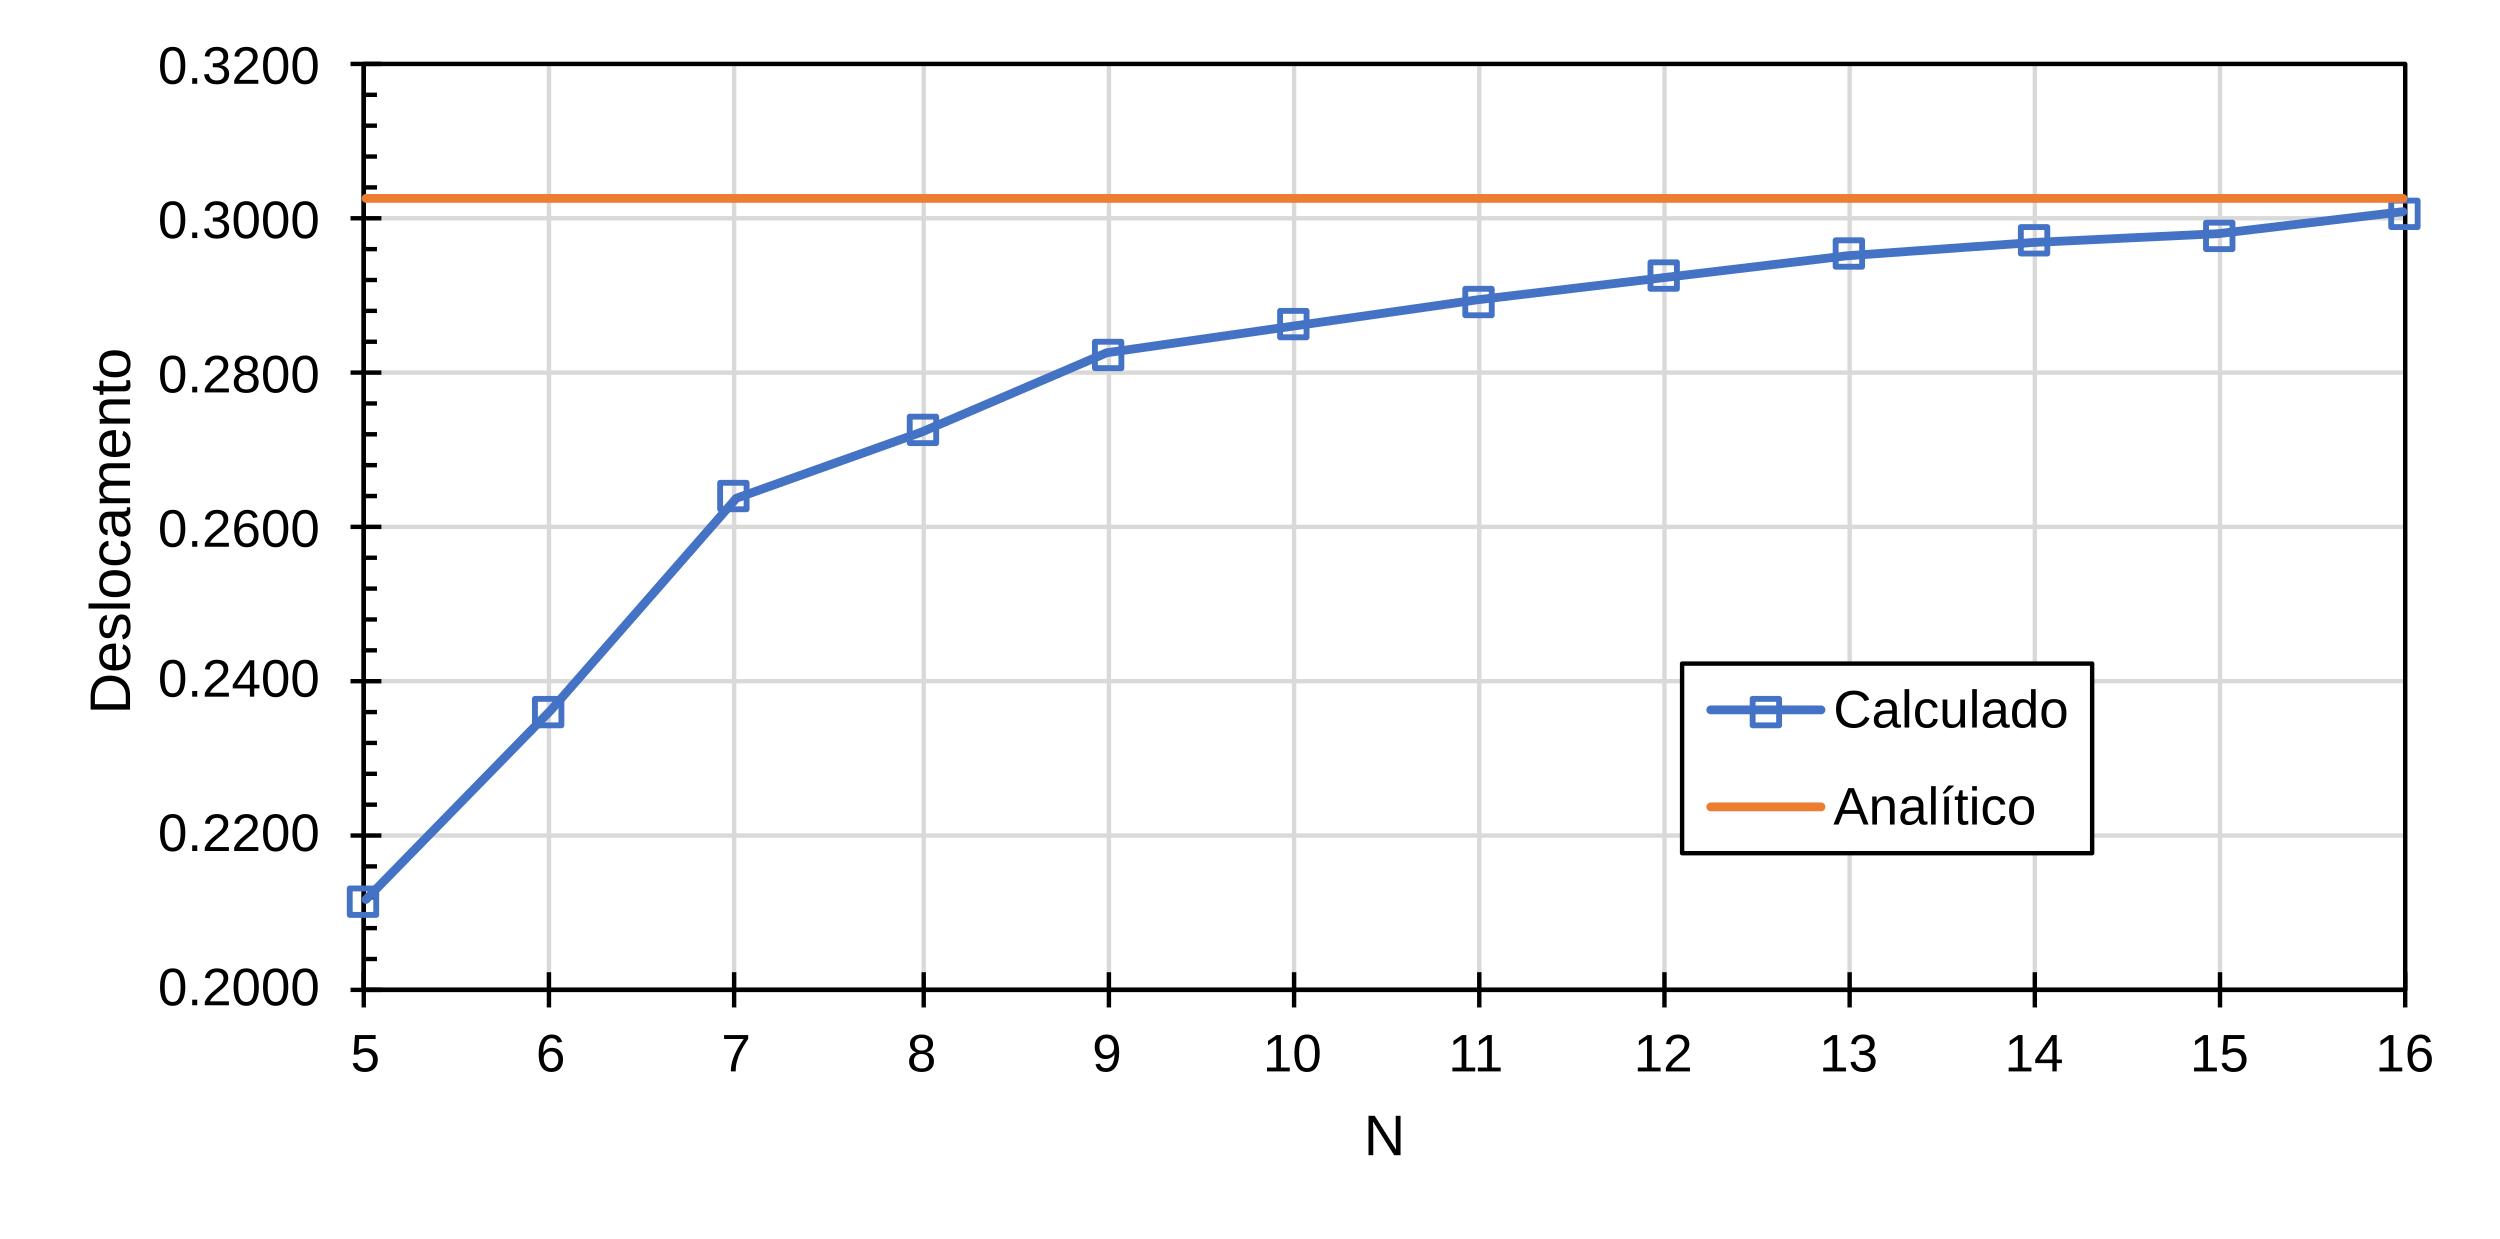
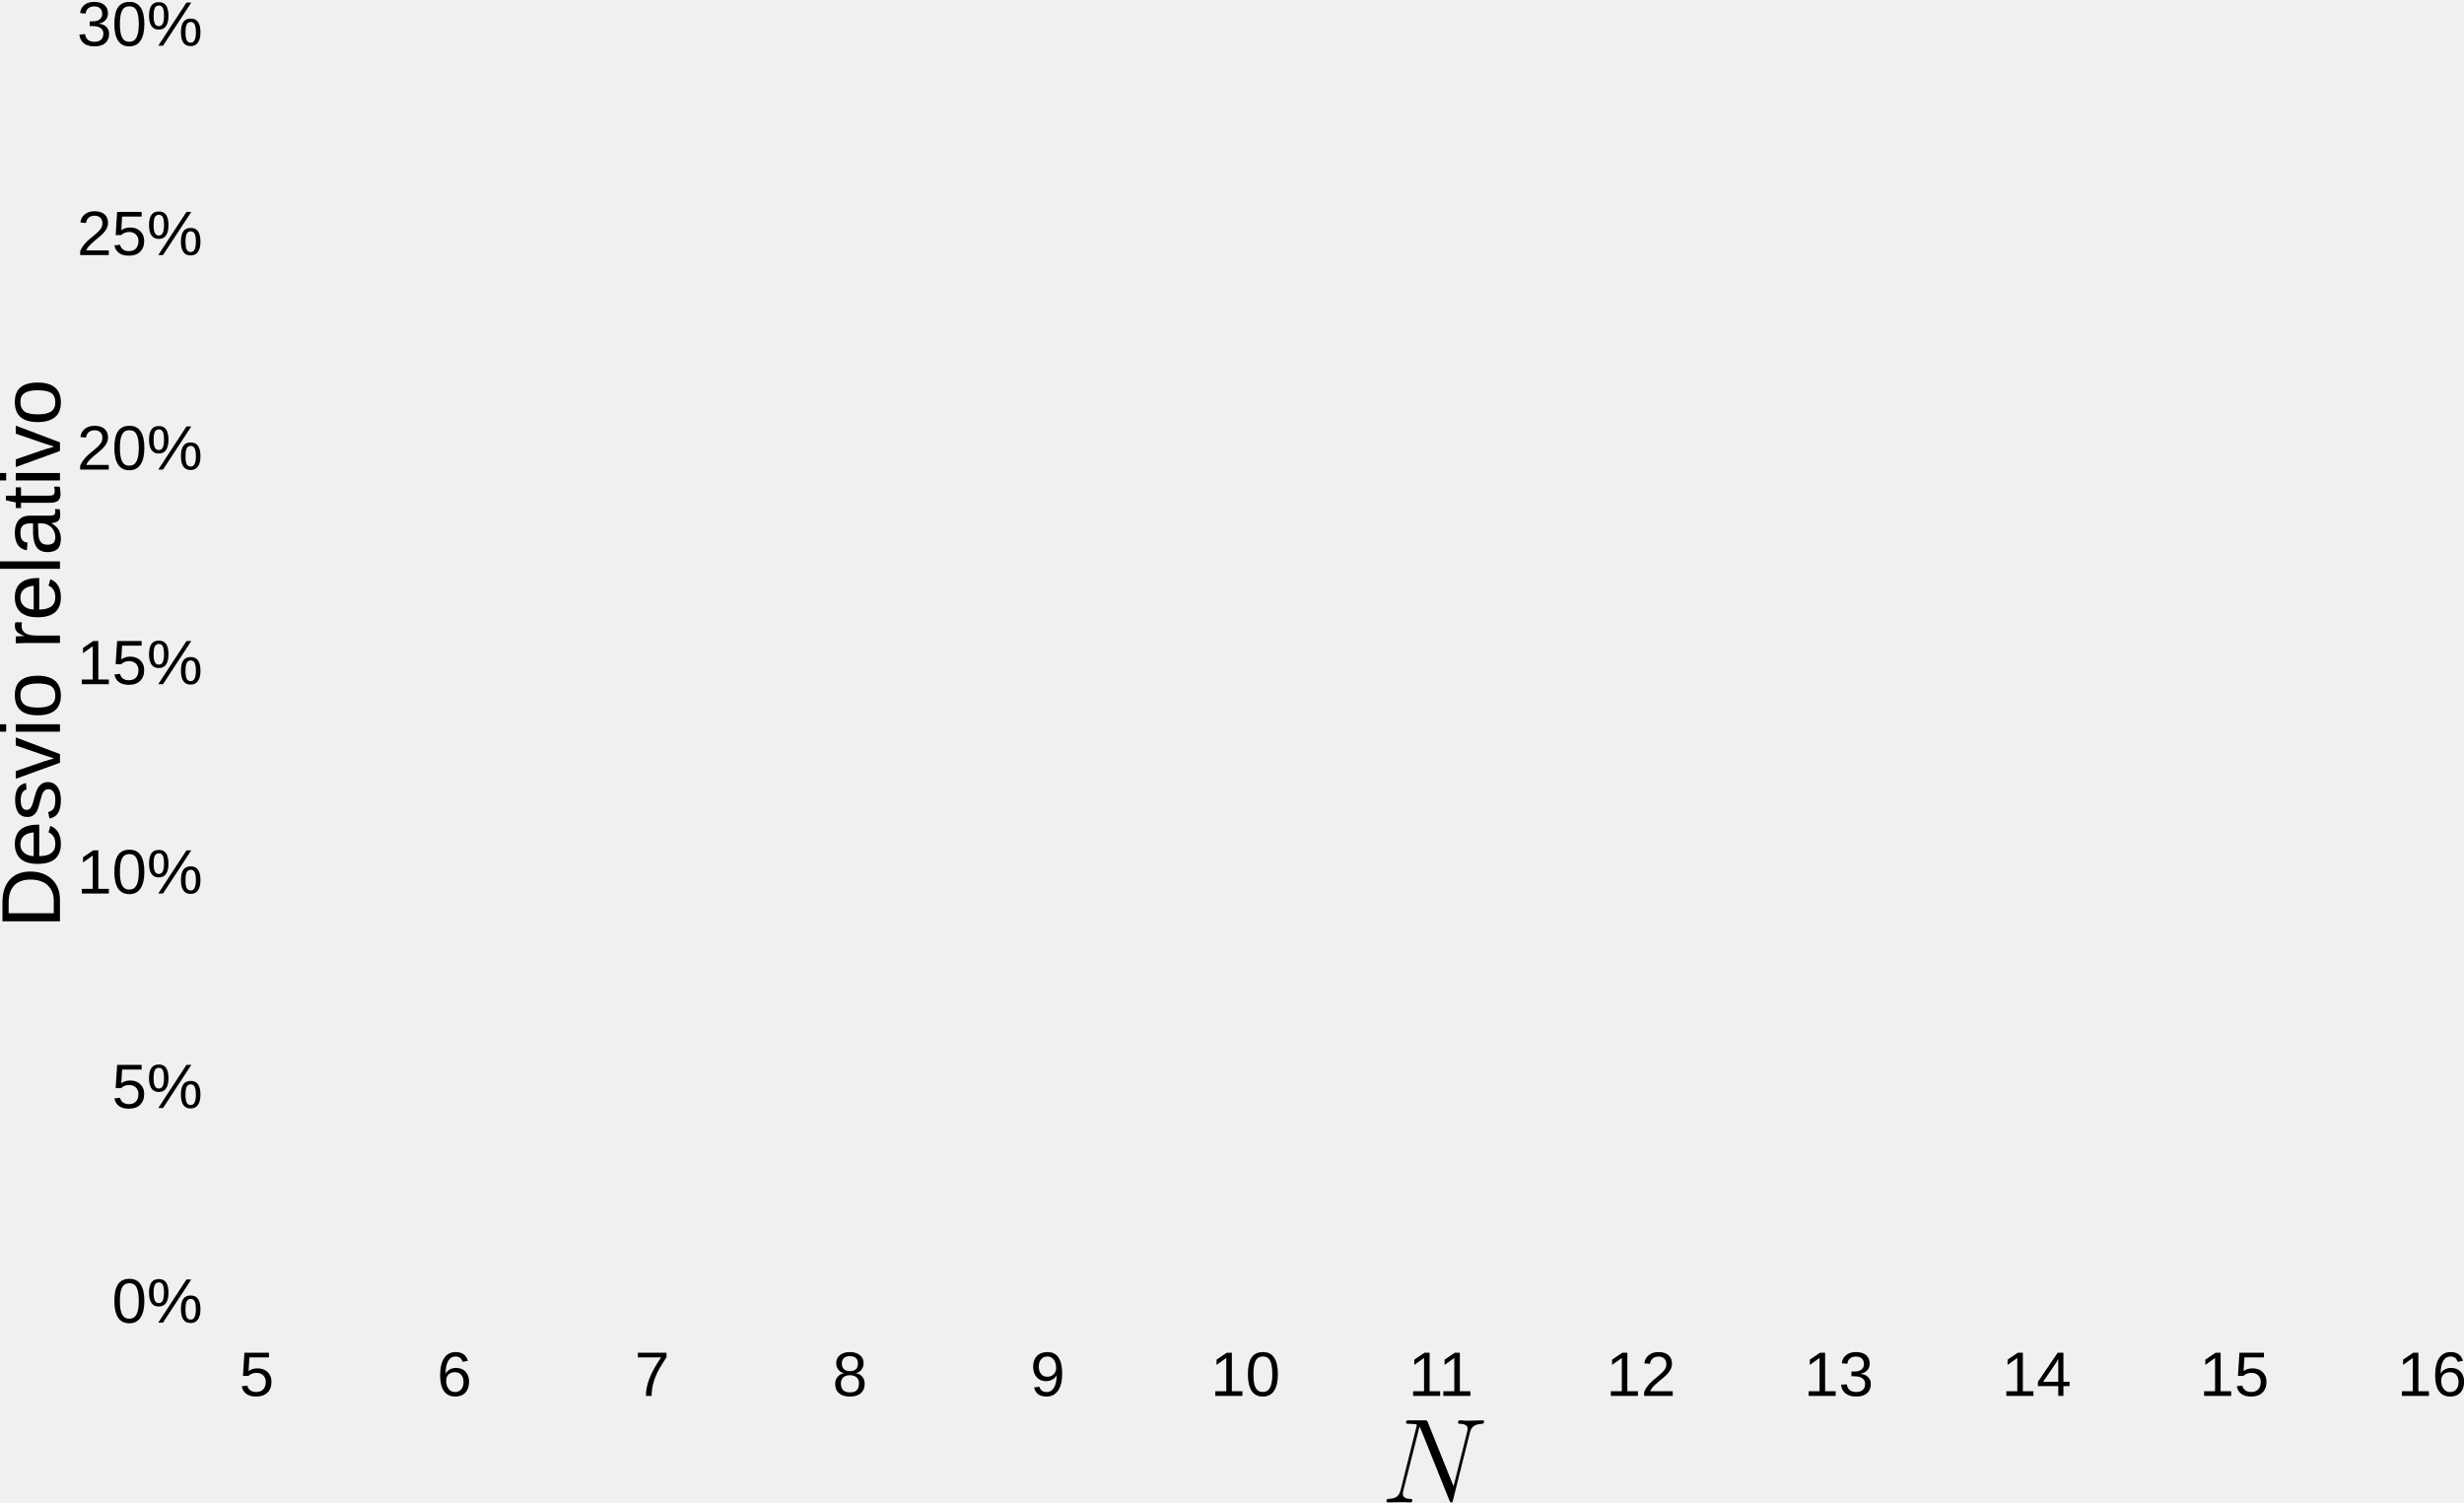
- <svg xmlns="http://www.w3.org/2000/svg" width="150.019mm" height="74.348mm" viewBox="0 0 150.019 74.348" version="1.1" id="svg5">
+ <svg xmlns="http://www.w3.org/2000/svg" width="124.572mm" height="75.959mm" viewBox="0 0 124.572 75.959" version="1.1" id="svg5">
  <defs id="defs2">
-     <clipPath id="clip1">
-       <rect x="968" y="0" width="567" height="281" id="rect135" />
-     </clipPath>
-     <clipPath id="clip2">
-       <rect x="968" y="0" width="567" height="281" id="rect138" />
-     </clipPath>
-     <clipPath id="clip3">
-       <rect x="968" y="0" width="567" height="281" id="rect141" />
-     </clipPath>
-     <clipPath id="clip4">
-       <rect x="968" y="0" width="567" height="281" id="rect144" />
-     </clipPath>
-     <clipPath id="clip5">
-       <rect x="968" y="0" width="567" height="281" id="rect147" />
-     </clipPath>
-     <clipPath id="clip6">
-       <rect x="968" y="0" width="567" height="281" id="rect150" />
-     </clipPath>
-     <clipPath id="clip7">
-       <rect x="968" y="0" width="567" height="281" id="rect153" />
-     </clipPath>
-     <clipPath id="clip8">
-       <rect x="1043" y="14" width="472" height="234" id="rect156" />
-     </clipPath>
-     <clipPath id="clip9">
-       <rect x="968" y="0" width="567" height="281" id="rect159" />
-     </clipPath>
-     <clipPath id="clip10">
-       <rect x="1043" y="14" width="472" height="234" id="rect162" />
-     </clipPath>
-     <clipPath id="clip11">
-       <rect x="968" y="0" width="567" height="281" id="rect165" />
-     </clipPath>
-     <clipPath id="clip12">
-       <rect x="968" y="0" width="567" height="281" id="rect168" />
-     </clipPath>
-     <clipPath id="clip13">
-       <rect x="968" y="0" width="567" height="281" id="rect171" />
-     </clipPath>
-     <clipPath id="clip14">
-       <rect x="968" y="0" width="567" height="281" id="rect174" />
-     </clipPath>
-     <clipPath id="clip15">
-       <rect x="968" y="0" width="567" height="281" id="rect177" />
-     </clipPath>
-     <clipPath id="clip16">
-       <rect x="968" y="0" width="567" height="281" id="rect180" />
-     </clipPath>
-     <clipPath id="clip17">
-       <rect x="968" y="0" width="567" height="281" id="rect183" />
-     </clipPath>
-     <clipPath id="clip18">
-       <rect x="968" y="0" width="567" height="281" id="rect186" />
-     </clipPath>
-     <clipPath id="clip19">
-       <rect x="968" y="0" width="567" height="281" id="rect189" />
-     </clipPath>
-     <clipPath id="clip20">
-       <rect x="968" y="0" width="567" height="281" id="rect192" />
-     </clipPath>
-     <clipPath id="clip21">
-       <rect x="968" y="0" width="567" height="281" id="rect195" />
-     </clipPath>
-     <clipPath id="clip22">
-       <rect x="968" y="0" width="567" height="281" id="rect198" />
-     </clipPath>
-     <clipPath id="clip23">
-       <rect x="968" y="0" width="567" height="281" id="rect201" />
-     </clipPath>
-     <clipPath id="clip24">
-       <rect x="968" y="0" width="567" height="281" id="rect204" />
-     </clipPath>
-     <clipPath id="clip25">
-       <rect x="968" y="0" width="567" height="281" id="rect207" />
-     </clipPath>
-     <clipPath id="clip26">
-       <rect x="968" y="0" width="567" height="281" id="rect210" />
-     </clipPath>
-     <clipPath id="clip27">
-       <rect x="968" y="0" width="567" height="281" id="rect213" />
-     </clipPath>
-     <clipPath id="clip28">
-       <rect x="968" y="0" width="567" height="281" id="rect216" />
-     </clipPath>
-     <clipPath id="clip29">
-       <rect x="968" y="0" width="567" height="281" id="rect219" />
-     </clipPath>
-     <clipPath id="clip30">
-       <rect x="968" y="0" width="567" height="281" id="rect222" />
-     </clipPath>
-     <clipPath id="clip31">
-       <rect x="968" y="0" width="567" height="281" id="rect225" />
-     </clipPath>
-     <clipPath id="clip32">
-       <rect x="968" y="0" width="567" height="281" id="rect228" />
-     </clipPath>
-     <clipPath id="clip33">
-       <rect x="968" y="0" width="567" height="281" id="rect231" />
-     </clipPath>
-     <clipPath id="clip34">
-       <rect x="968" y="0" width="567" height="281" id="rect234" />
-     </clipPath>
-     <clipPath id="clip35">
-       <rect x="968" y="0" width="567" height="281" id="rect237" />
-     </clipPath>
-     <clipPath id="clip36">
-       <rect x="968" y="0" width="567" height="281" id="rect240" />
-     </clipPath>
-     <clipPath id="clip37">
-       <rect x="968" y="0" width="567" height="281" id="rect243" />
-     </clipPath>
-     <clipPath id="clip38">
-       <rect x="968" y="0" width="567" height="281" id="rect246" />
-     </clipPath>
-     <clipPath id="clip39">
-       <rect x="968" y="0" width="567" height="281" id="rect249" />
-     </clipPath>
-     <clipPath id="clip40">
-       <rect x="968" y="0" width="567" height="281" id="rect252" />
+     <clipPath clipPathUnits="userSpaceOnUse" id="clipPath572">
+       <g id="g576" transform="matrix(3.779528,0,0,3.779528,342.4016,-585.5707)">
+         <rect x="24.5" y="154.932" width="127" height="76.2" id="rect574" style="stroke-width:0.265" />
+       </g>
    </clipPath>
    <clipPath clipPathUnits="userSpaceOnUse" id="clipPath578">
-       <g id="g582" transform="matrix(3.779528,0,0,3.779528,1054.014,-446.9118)">
-         <rect x="-22.493" y="118.245" width="150.019" height="74.348" id="rect580" style="stroke-width:0.265" />
+       <g id="g582" transform="matrix(3.779528,0,0,3.779528,342.4016,-585.5707)">
+         <rect x="24.5" y="154.932" width="127" height="76.2" id="rect580" style="stroke-width:0.265" />
      </g>
    </clipPath>
    <clipPath clipPathUnits="userSpaceOnUse" id="clipPath584">
-       <g id="g588" transform="matrix(3.779528,0,0,3.779528,1054.014,-446.9118)">
-         <rect x="-22.493" y="118.245" width="150.019" height="74.348" id="rect586" style="stroke-width:0.265" />
+       <g id="g588" transform="matrix(3.779528,0,0,3.779528,342.4016,-585.5707)">
+         <rect x="24.5" y="154.932" width="127" height="76.2" id="rect586" style="stroke-width:0.265" />
      </g>
    </clipPath>
    <clipPath clipPathUnits="userSpaceOnUse" id="clipPath590">
-       <g id="g594" transform="matrix(3.779528,0,0,3.779528,1054.014,-446.9118)">
-         <rect x="-22.493" y="118.245" width="150.019" height="74.348" id="rect592" style="stroke-width:0.265" />
+       <g id="g594" transform="matrix(3.779528,0,0,3.779528,342.4016,-585.5707)">
+         <rect x="24.5" y="154.932" width="127" height="76.2" id="rect592" style="stroke-width:0.265" />
      </g>
    </clipPath>
    <clipPath clipPathUnits="userSpaceOnUse" id="clipPath596">
-       <g id="g600" transform="matrix(3.779528,0,0,3.779528,1054.014,-446.9118)">
-         <rect x="-22.493" y="118.245" width="150.019" height="74.348" id="rect598" style="stroke-width:0.265" />
+       <g id="g600" transform="matrix(3.779528,0,0,3.779528,342.4016,-585.5707)">
+         <rect x="24.5" y="154.932" width="127" height="76.2" id="rect598" style="stroke-width:0.265" />
      </g>
    </clipPath>
    <clipPath clipPathUnits="userSpaceOnUse" id="clipPath602">
-       <g id="g606" transform="matrix(3.779528,0,0,3.779528,1054.014,-446.9118)">
-         <rect x="-22.493" y="118.245" width="150.019" height="74.348" id="rect604" style="stroke-width:0.265" />
+       <g id="g606" transform="matrix(3.779528,0,0,3.779528,342.4016,-585.5707)">
+         <rect x="24.5" y="154.932" width="127" height="76.2" id="rect604" style="stroke-width:0.265" />
      </g>
    </clipPath>
    <clipPath clipPathUnits="userSpaceOnUse" id="clipPath608">
-       <g id="g612" transform="matrix(3.779528,0,0,3.779528,1054.014,-446.9118)">
-         <rect x="-22.493" y="118.245" width="150.019" height="74.348" id="rect610" style="stroke-width:0.265" />
+       <g id="g612" transform="matrix(3.779528,0,0,3.779528,342.4016,-585.5707)">
+         <rect x="24.5" y="154.932" width="127" height="76.2" id="rect610" style="stroke-width:0.265" />
      </g>
    </clipPath>
    <clipPath clipPathUnits="userSpaceOnUse" id="clipPath614">
-       <g id="g618" transform="matrix(3.779528,0,0,3.779528,1054.014,-446.9118)">
-         <rect x="-22.493" y="118.245" width="150.019" height="74.348" id="rect616" style="stroke-width:0.265" />
+       <g id="g618" transform="matrix(3.779528,0,0,3.779528,342.4016,-585.5707)">
+         <rect x="24.5" y="154.932" width="127" height="76.2" id="rect616" style="stroke-width:0.265" />
      </g>
    </clipPath>
    <clipPath clipPathUnits="userSpaceOnUse" id="clipPath620">
-       <g id="g624" transform="matrix(3.779528,0,0,3.779528,1054.014,-446.9118)">
-         <rect x="-22.493" y="118.245" width="150.019" height="74.348" id="rect622" style="stroke-width:0.265" />
+       <g id="g624">
+         <rect x="24.5" y="154.932" width="127" height="76.2" id="rect622" style="stroke-width:0.265" />
      </g>
    </clipPath>
-     <clipPath clipPathUnits="userSpaceOnUse" id="clipPath626">
-       <g id="g630" transform="matrix(3.779528,0,0,3.779528,1054.014,-446.9118)">
-         <rect x="-22.493" y="118.245" width="150.019" height="74.348" id="rect628" style="stroke-width:0.265" />
-       </g>
-     </clipPath>
-     <clipPath clipPathUnits="userSpaceOnUse" id="clipPath632">
-       <g id="g636" transform="matrix(3.779528,0,0,3.779528,1054.014,-446.9118)">
-         <rect x="-22.493" y="118.245" width="150.019" height="74.348" id="rect634" style="stroke-width:0.265" />
-       </g>
-     </clipPath>
-     <clipPath clipPathUnits="userSpaceOnUse" id="clipPath638">
-       <g id="g642" transform="matrix(3.779528,0,0,3.779528,1054.014,-446.9118)">
-         <rect x="-22.493" y="118.245" width="150.019" height="74.348" id="rect640" style="stroke-width:0.265" />
-       </g>
-     </clipPath>
-     <clipPath clipPathUnits="userSpaceOnUse" id="clipPath644">
-       <g id="g648" transform="matrix(3.779528,0,0,3.779528,1054.014,-446.9118)">
-         <rect x="-22.493" y="118.245" width="150.019" height="74.348" id="rect646" style="stroke-width:0.265" />
-       </g>
-     </clipPath>
-     <clipPath clipPathUnits="userSpaceOnUse" id="clipPath650">
-       <g id="g654" transform="matrix(3.779528,0,0,3.779528,1054.014,-446.9118)">
-         <rect x="-22.493" y="118.245" width="150.019" height="74.348" id="rect652" style="stroke-width:0.265" />
-       </g>
-     </clipPath>
-     <clipPath clipPathUnits="userSpaceOnUse" id="clipPath656">
-       <g id="g660" transform="matrix(3.779528,0,0,3.779528,1054.014,-446.9118)">
-         <rect x="-22.493" y="118.245" width="150.019" height="74.348" id="rect658" style="stroke-width:0.265" />
-       </g>
-     </clipPath>
-     <clipPath clipPathUnits="userSpaceOnUse" id="clipPath662">
-       <g id="g666" transform="matrix(3.779528,0,0,3.779528,1054.014,-446.9118)">
-         <rect x="-22.493" y="118.245" width="150.019" height="74.348" id="rect664" style="stroke-width:0.265" />
-       </g>
-     </clipPath>
-     <clipPath clipPathUnits="userSpaceOnUse" id="clipPath668">
-       <g id="g672" transform="matrix(3.779528,0,0,3.779528,1054.014,-446.9118)">
-         <rect x="-22.493" y="118.245" width="150.019" height="74.348" id="rect670" style="stroke-width:0.265" />
-       </g>
-     </clipPath>
-     <clipPath clipPathUnits="userSpaceOnUse" id="clipPath674">
-       <g id="g678">
-         <rect x="-22.493" y="118.245" width="150.019" height="74.348" id="rect676" style="stroke-width:0.265" />
-       </g>
-     </clipPath>
-     <clipPath id="clipPath878">
-       <path clip-rule="nonzero" d="m 231,7 h 15 v 12.129 h -15 z m 0,0" id="path4285" />
-     </clipPath>
-     <clipPath id="clip0">
-       <rect x="398" y="0" width="567" height="281" id="rect471" />
+     <clipPath id="clipPath8891">
+       <path clip-rule="nonzero" d="m 231,7 h 15 v 12.129 h -15 z m 0,0" id="path1808" />
    </clipPath>
  </defs>
-   <g id="layer1" transform="translate(115.4219,-125.4259)">
-     <g clip-path="url(#clip0)" transform="matrix(0.2645833,0,0,0.2645833,-220.7261,125.4259)" id="g648-6">
-       <rect x="398" y="0" width="567" height="281" fill="#ffffff" id="rect476" />
-       <g id="g480">
-         <path d="m 480.5,189.5 h 463 m -463,-35 h 463 m -463,-35 h 463 m -463,-35 h 463 m -463,-35 h 463 m -463,-35 h 463" stroke="#d9d9d9" stroke-linejoin="round" stroke-miterlimit="10" fill="none" id="path478" />
-       </g>
-       <g id="g484">
-         <path d="M 522.5,14.5 V 224.5 m 42,-210 V 224.5 m 43,-210 V 224.5 m 42,-210 V 224.5 m 42,-210 V 224.5 m 42,-210 V 224.5 m 42,-210 V 224.5 m 42,-210 V 224.5 m 42,-210 V 224.5 m 42,-210 V 224.5 m 42,-210 V 224.5" stroke="#d9d9d9" stroke-linejoin="round" stroke-miterlimit="10" fill="none" id="path482" />
-       </g>
-       <g id="g488">
-         <rect x="480.5" y="14.5" width="463" height="210" stroke="#000000" stroke-linejoin="round" stroke-miterlimit="10" fill="none" id="rect486" />
-       </g>
-       <g id="g492">
-         <path d="M 0,0 1.04987e-4,210" stroke="#000000" stroke-linejoin="round" stroke-miterlimit="10" fill="none" fill-rule="evenodd" transform="matrix(1,0,0,-1,480.5,224.5)" id="path490" />
-       </g>
-       <g id="g496">
-         <path d="m 480.5,224.5 h 3 m -3,-7 h 3 m -3,-7 h 3 m -3,-7 h 3 m -3,-7 h 3 m -3,-7 h 3 m -3,-7 h 3 m -3,-7 h 3 m -3,-7 h 3 m -3,-7 h 3 m -3,-7 h 3 m -3,-7 h 3 m -3,-7 h 3 m -3,-7 h 3 m -3,-7 h 3 m -3,-7 h 3 m -3,-7 h 3 m -3,-7 h 3 m -3,-7 h 3 m -3,-7 h 3 m -3,-7 h 3 m -3,-7 h 3 m -3,-7 h 3 m -3,-7 h 3 m -3,-7 h 3 m -3,-7 h 3 m -3,-7 h 3 m -3,-7 h 3 m -3,-7 h 3 m -3,-7 h 3 m -3,-7 h 3 m -6,210 h 7 m -7,-35 h 7 m -7,-35 h 7 m -7,-35 h 7 m -7,-35 h 7 m -7,-35 h 7 m -7,-35 h 7" stroke="#000000" stroke-linejoin="round" stroke-miterlimit="10" fill="none" id="path494" />
-       </g>
-       <g id="g500">
-         <path d="m 480.5,224.5 h 463" stroke="#000000" stroke-linejoin="round" stroke-miterlimit="10" fill="none" fill-rule="evenodd" id="path498" />
-       </g>
-       <g id="g504">
-         <path d="m 480.5,220.5 v 8 m 42,-8 v 8 m 42,-8 v 8 m 43,-8 v 8 m 42,-8 v 8 m 42,-8 v 8 m 42,-8 v 8 m 42,-8 v 8 m 42,-8 v 8 m 42,-8 v 8 m 42,-8 v 8 m 42,-8 v 8" stroke="#000000" stroke-linejoin="round" stroke-miterlimit="10" fill="none" id="path502" />
-       </g>
-       <g id="g508">
-         <path d="m 481,204 42,-43 42,-48 42,-15 42,-18 42,-6 42,-6 42,-5 42,-5 42,-3 42,-2 42,-5" stroke="#4472c4" stroke-width="2" stroke-linecap="round" stroke-linejoin="round" stroke-miterlimit="10" fill="none" id="path506" />
-       </g>
-       <g id="g534">
-         <path d="m 477.326,201.5 h 6 v 6 h -6 z" stroke="#4472c4" stroke-width="1.333" stroke-linejoin="round" stroke-miterlimit="10" fill="#4472c4" fill-opacity="0" id="path510" />
-         <path d="m 519.326,158.5 h 6 v 6 h -6 z" stroke="#4472c4" stroke-width="1.333" stroke-linejoin="round" stroke-miterlimit="10" fill="#4472c4" fill-opacity="0" id="path512" />
-         <path d="m 561.326,109.5 h 6 v 6 h -6 z" stroke="#4472c4" stroke-width="1.333" stroke-linejoin="round" stroke-miterlimit="10" fill="#4472c4" fill-opacity="0" id="path514" />
-         <path d="m 604.326,94.5 h 6 V 100.5 h -6 z" stroke="#4472c4" stroke-width="1.333" stroke-linejoin="round" stroke-miterlimit="10" fill="#4472c4" fill-opacity="0" id="path516" />
-         <path d="m 646.326,77.5 h 6 v 6 h -6 z" stroke="#4472c4" stroke-width="1.333" stroke-linejoin="round" stroke-miterlimit="10" fill="#4472c4" fill-opacity="0" id="path518" />
-         <path d="m 688.326,70.5 h 6 v 6 h -6 z" stroke="#4472c4" stroke-width="1.333" stroke-linejoin="round" stroke-miterlimit="10" fill="#4472c4" fill-opacity="0" id="path520" />
-         <path d="m 730.326,65.5 h 6 v 6 h -6 z" stroke="#4472c4" stroke-width="1.333" stroke-linejoin="round" stroke-miterlimit="10" fill="#4472c4" fill-opacity="0" id="path522" />
-         <path d="m 772.326,59.5 h 6 v 6 h -6 z" stroke="#4472c4" stroke-width="1.333" stroke-linejoin="round" stroke-miterlimit="10" fill="#4472c4" fill-opacity="0" id="path524" />
-         <path d="m 814.326,54.5 h 6 v 6 h -6 z" stroke="#4472c4" stroke-width="1.333" stroke-linejoin="round" stroke-miterlimit="10" fill="#4472c4" fill-opacity="0" id="path526" />
-         <path d="m 856.326,51.5 h 6 v 6 h -6 z" stroke="#4472c4" stroke-width="1.333" stroke-linejoin="round" stroke-miterlimit="10" fill="#4472c4" fill-opacity="0" id="path528" />
-         <path d="m 898.326,50.5 h 6 v 6 h -6 z" stroke="#4472c4" stroke-width="1.333" stroke-linejoin="round" stroke-miterlimit="10" fill="#4472c4" fill-opacity="0" id="path530" />
-         <path d="m 940.326,45.5 h 6 v 6 h -6 z" stroke="#4472c4" stroke-width="1.333" stroke-linejoin="round" stroke-miterlimit="10" fill="#4472c4" fill-opacity="0" id="path532" />
-       </g>
-       <g id="g538">
-         <path d="m 481,45 h 42 42 42 42 42 42 42 42 42 42 42" stroke="#ed7d31" stroke-width="2" stroke-linecap="round" stroke-linejoin="round" stroke-miterlimit="10" fill="none" id="path536" />
-       </g>
-       <g id="g542">
-         <text font-family="Arial, Arial_MSFontService, sans-serif" font-weight="400" font-size="12px" transform="translate(433.826,228)" id="text540">0.2000</text>
-       </g>
-       <g id="g546">
-         <text font-family="Arial, Arial_MSFontService, sans-serif" font-weight="400" font-size="12px" transform="translate(433.826,193)" id="text544">0.2200</text>
-       </g>
-       <g id="g550">
-         <text font-family="Arial, Arial_MSFontService, sans-serif" font-weight="400" font-size="12px" transform="translate(433.826,158)" id="text548">0.2400</text>
-       </g>
-       <g id="g554">
-         <text font-family="Arial, Arial_MSFontService, sans-serif" font-weight="400" font-size="12px" transform="translate(433.826,124)" id="text552">0.2600</text>
-       </g>
-       <g id="g558">
-         <text font-family="Arial, Arial_MSFontService, sans-serif" font-weight="400" font-size="12px" transform="translate(433.826,89)" id="text556">0.2800</text>
-       </g>
-       <g id="g562">
-         <text font-family="Arial, Arial_MSFontService, sans-serif" font-weight="400" font-size="12px" transform="translate(433.826,54)" id="text560">0.3000</text>
-       </g>
-       <g id="g566">
-         <text font-family="Arial, Arial_MSFontService, sans-serif" font-weight="400" font-size="12px" transform="translate(433.826,19)" id="text564">0.3200</text>
-       </g>
-       <g id="g570">
-         <text font-family="Arial, Arial_MSFontService, sans-serif" font-weight="400" font-size="12px" transform="translate(477.51,243)" id="text568">5</text>
-       </g>
-       <g id="g574">
-         <text font-family="Arial, Arial_MSFontService, sans-serif" font-weight="400" font-size="12px" transform="translate(519.561,243)" id="text572">6</text>
-       </g>
-       <g id="g578">
-         <text font-family="Arial, Arial_MSFontService, sans-serif" font-weight="400" font-size="12px" transform="translate(561.613,243)" id="text576">7</text>
-       </g>
-       <g id="g582-2">
-         <text font-family="Arial, Arial_MSFontService, sans-serif" font-weight="400" font-size="12px" transform="translate(603.665,243)" id="text580">8</text>
-       </g>
-       <g id="g586">
-         <text font-family="Arial, Arial_MSFontService, sans-serif" font-weight="400" font-size="12px" transform="translate(645.717,243)" id="text584">9</text>
-       </g>
-       <g id="g590">
-         <text font-family="Arial, Arial_MSFontService, sans-serif" font-weight="400" font-size="12px" transform="translate(684.432,243)" id="text588">10</text>
-       </g>
-       <g id="g594-1">
-         <text font-family="Arial, Arial_MSFontService, sans-serif" font-weight="400" font-size="12px" transform="translate(726.483,243)" id="text592">11</text>
-       </g>
-       <g id="g598">
-         <text font-family="Arial, Arial_MSFontService, sans-serif" font-weight="400" font-size="12px" transform="translate(768.535,243)" id="text596">12</text>
-       </g>
-       <g id="g602">
-         <text font-family="Arial, Arial_MSFontService, sans-serif" font-weight="400" font-size="12px" transform="translate(810.587,243)" id="text600">13</text>
-       </g>
-       <g id="g606-6">
-         <text font-family="Arial, Arial_MSFontService, sans-serif" font-weight="400" font-size="12px" transform="translate(852.638,243)" id="text604">14</text>
-       </g>
-       <g id="g610">
-         <text font-family="Arial, Arial_MSFontService, sans-serif" font-weight="400" font-size="12px" transform="translate(894.69,243)" id="text608">15</text>
-       </g>
-       <g id="g614">
-         <text font-family="Arial, Arial_MSFontService, sans-serif" font-weight="400" font-size="12px" transform="translate(936.742,243)" id="text612">16</text>
-       </g>
-       <g id="g618-3">
-         <text font-family="Arial, Arial_MSFontService, sans-serif" font-weight="400" font-size="13px" transform="rotate(-90,294.7465,-132.7465)" id="text616">Deslocamento</text>
-       </g>
-       <g id="g622">
-         <text font-family="Arial, Arial_MSFontService, sans-serif" font-weight="400" font-size="13px" transform="translate(707.317,262)" id="text620">N</text>
-       </g>
-       <g id="g626">
-         <rect x="779.5" y="150.5" width="93" height="43" stroke="#000000" stroke-linejoin="round" stroke-miterlimit="10" fill="#ffffff" id="rect624" />
-       </g>
-       <g id="g630-7">
-         <path d="m 786,161 h 25" stroke="#4472c4" stroke-width="2" stroke-linecap="round" stroke-linejoin="round" stroke-miterlimit="10" fill="none" fill-rule="evenodd" id="path628" />
-       </g>
-       <g id="g634">
-         <path d="m 795.5,158.5 h 6 v 6 h -6 z" stroke="#4472c4" stroke-width="1.333" stroke-linejoin="round" stroke-miterlimit="10" fill="#4472c4" fill-opacity="0" id="path632" />
-       </g>
-       <g id="g638">
-         <text font-family="Arial, Arial_MSFontService, sans-serif" font-weight="400" font-size="12px" transform="translate(813.806,165)" id="text636">Calculado</text>
-       </g>
-       <g id="g642-4">
-         <path d="m 786,183 h 25" stroke="#ed7d31" stroke-width="2" stroke-linecap="round" stroke-linejoin="round" stroke-miterlimit="10" fill="none" fill-rule="evenodd" id="path640" />
-       </g>
-       <g id="g646">
-         <text font-family="Arial, Arial_MSFontService, sans-serif" font-weight="400" font-size="12px" transform="translate(813.806,187)" id="text644">Analítico</text>
+   <g id="layer1" transform="translate(-22.8638,-157.6479)">
+     <g id="g141" transform="matrix(0.2645833,0,0,0.2645833,-90.59375,154.9323)" clip-path="url(#clipPath614)">
+       <path d="m 477.5,218.5 h 416 m -416,-41 h 416 m -416,-41 h 416 m -416,-40 h 416 m -416,-41 h 416 m -416,-41 h 416" stroke="#d9d9d9" stroke-linejoin="round" stroke-miterlimit="10" fill="none" id="path139" />
+     </g>
+     <g id="g145" transform="matrix(0.2645833,0,0,0.2645833,-90.59375,154.9323)" clip-path="url(#clipPath608)">
+       <path d="M 515.5,14.5 V 258.5 m 38,-244 V 258.5 m 38,-244 V 258.5 m 38,-244 V 258.5 m 37,-244 V 258.5 m 38,-244 V 258.5 m 38,-244 V 258.5 m 38,-244 V 258.5 m 37,-244 V 258.5 m 38,-244 V 258.5 m 38,-244 V 258.5" stroke="#d9d9d9" stroke-linejoin="round" stroke-miterlimit="10" fill="none" id="path143" />
+     </g>
+     <g id="g149" transform="matrix(0.2645833,0,0,0.2645833,-90.59375,154.9323)" clip-path="url(#clipPath602)">
+       <path d="M 0,0 1.04987e-4,244" stroke="#000000" stroke-linejoin="round" stroke-miterlimit="10" fill="none" fill-rule="evenodd" transform="matrix(1,0,0,-1,477.5,258.5)" id="path147" />
+     </g>
+     <g id="g153" transform="matrix(0.2645833,0,0,0.2645833,-90.59375,154.9323)" clip-path="url(#clipPath596)">
+       <path d="m 477.5,258.5 h 3 m -3,-8 h 3 m -3,-8 h 3 m -3,-8 h 3 m -3,-8 h 3 m -3,-8 h 3 m -3,-9 h 3 m -3,-8 h 3 m -3,-8 h 3 m -3,-8 h 3 m -3,-8 h 3 m -3,-8 h 3 m -3,-8 h 3 m -3,-9 h 3 m -3,-8 h 3 m -3,-8 h 3 m -3,-8 h 3 m -3,-8 h 3 m -3,-8 h 3 m -3,-8 h 3 m -3,-8 h 3 m -3,-9 h 3 m -3,-8 h 3 m -3,-8 h 3 m -3,-8 h 3 m -3,-8 h 3 m -3,-8 h 3 m -3,-8 h 3 m -3,-9 h 3 m -3,-8 h 3 m -3,-8 h 3 m -6,244 h 7 m -7,-40 h 7 m -7,-41 h 7 m -7,-41 h 7 m -7,-40 h 7 m -7,-41 h 7 m -7,-41 h 7" stroke="#000000" stroke-linejoin="round" stroke-miterlimit="10" fill="none" id="path151" />
+     </g>
+     <g id="g157" transform="matrix(0.2645833,0,0,0.2645833,-90.59375,154.9323)" clip-path="url(#clipPath590)">
+       <path d="m 477.5,258.5 h 416" stroke="#000000" stroke-linejoin="round" stroke-miterlimit="10" fill="none" fill-rule="evenodd" id="path155" />
+     </g>
+     <g id="g161" transform="matrix(0.2645833,0,0,0.2645833,-90.59375,154.9323)" clip-path="url(#clipPath584)">
+       <path d="m 477.5,255.5 v 7 m 38,-7 v 7 m 38,-7 v 7 m 38,-7 v 7 m 38,-7 v 7 m 37,-7 v 7 m 38,-7 v 7 m 38,-7 v 7 m 38,-7 v 7 m 37,-7 v 7 m 38,-7 v 7 m 38,-7 v 7" stroke="#000000" stroke-linejoin="round" stroke-miterlimit="10" fill="none" id="path159" />
+     </g>
+     <g id="g165" transform="matrix(0.2645833,0,0,0.2645833,-90.59375,154.9323)" clip-path="url(#clipPath578)">
+       <path d="m 477.5,52.5 38,82 38,47 38,26 38,16 37,10 38,6 38,4 38,3 37,2 38,2 38,1" stroke="#4472c4" stroke-width="1.333" stroke-linecap="round" stroke-linejoin="round" stroke-miterlimit="10" fill="none" id="path163" />
+     </g>
+     <g id="g191" transform="matrix(0.2645833,0,0,0.2645833,-90.59375,154.9323)" clip-path="url(#clipPath572)">
+       <path d="m 477.357,50.5 2,2 -2,2 -2,-2 z" stroke="#4472c4" stroke-linejoin="round" stroke-miterlimit="10" fill="#4472c4" id="path167" />
+       <path d="m 515.357,132.5 2,2 -2,2 -2,-2 z" stroke="#4472c4" stroke-linejoin="round" stroke-miterlimit="10" fill="#4472c4" id="path169" />
+       <path d="m 553.357,179.5 2,2 -2,2 -2,-2 z" stroke="#4472c4" stroke-linejoin="round" stroke-miterlimit="10" fill="#4472c4" id="path171" />
+       <path d="m 591.357,205.5 2,2 -2,2 -2,-2 z" stroke="#4472c4" stroke-linejoin="round" stroke-miterlimit="10" fill="#4472c4" id="path173" />
+       <path d="m 629.357,221.5 2,2 -2,2 -2,-2 z" stroke="#4472c4" stroke-linejoin="round" stroke-miterlimit="10" fill="#4472c4" id="path175" />
+       <path d="m 666.357,231.5 2,2 -2,2 -2,-2 z" stroke="#4472c4" stroke-linejoin="round" stroke-miterlimit="10" fill="#4472c4" id="path177" />
+       <path d="m 704.357,237.5 2,2 -2,2 -2,-2 z" stroke="#4472c4" stroke-linejoin="round" stroke-miterlimit="10" fill="#4472c4" id="path179" />
+       <path d="m 742.357,241.5 2,2 -2,2 -2,-2 z" stroke="#4472c4" stroke-linejoin="round" stroke-miterlimit="10" fill="#4472c4" id="path181" />
+       <path d="m 780.357,244.5 2,2 -2,2 -2,-2 z" stroke="#4472c4" stroke-linejoin="round" stroke-miterlimit="10" fill="#4472c4" id="path183" />
+       <path d="m 817.357,246.5 2,2 -2,2 -2,-2 z" stroke="#4472c4" stroke-linejoin="round" stroke-miterlimit="10" fill="#4472c4" id="path185" />
+       <path d="m 855.357,248.5 2,2 -2,2 -2,-2 z" stroke="#4472c4" stroke-linejoin="round" stroke-miterlimit="10" fill="#4472c4" id="path187" />
+       <path d="m 893.357,249.5 2,2 -2,2 -2,-2 z" stroke="#4472c4" stroke-linejoin="round" stroke-miterlimit="10" fill="#4472c4" id="path189" />
+     </g>
+     <g id="g195" transform="matrix(0.2645833,0,0,0.2645833,-90.59375,154.9323)">
+       <text font-family="Arial, Arial_MSFontService, sans-serif" font-weight="400" font-size="12px" transform="translate(450.197,263)" id="text193">0%</text>
+     </g>
+     <g id="g199" transform="matrix(0.2645833,0,0,0.2645833,-90.59375,154.9323)">
+       <text font-family="Arial, Arial_MSFontService, sans-serif" font-weight="400" font-size="12px" transform="translate(450.197,222)" id="text197">5%</text>
+     </g>
+     <g id="g203" transform="matrix(0.2645833,0,0,0.2645833,-90.59375,154.9323)">
+       <text font-family="Arial, Arial_MSFontService, sans-serif" font-weight="400" font-size="12px" transform="translate(443.524,181)" id="text201">10%</text>
+     </g>
+     <g id="g207" transform="matrix(0.2645833,0,0,0.2645833,-90.59375,154.9323)">
+       <text font-family="Arial, Arial_MSFontService, sans-serif" font-weight="400" font-size="12px" transform="translate(443.524,141)" id="text205">15%</text>
+     </g>
+     <g id="g211" transform="matrix(0.2645833,0,0,0.2645833,-90.59375,154.9323)">
+       <text font-family="Arial, Arial_MSFontService, sans-serif" font-weight="400" font-size="12px" transform="translate(443.524,100)" id="text209">20%</text>
+     </g>
+     <g id="g215" transform="matrix(0.2645833,0,0,0.2645833,-90.59375,154.9323)">
+       <text font-family="Arial, Arial_MSFontService, sans-serif" font-weight="400" font-size="12px" transform="translate(443.524,59)" id="text213">25%</text>
+     </g>
+     <g id="g219" transform="matrix(0.2645833,0,0,0.2645833,-90.59375,154.9323)">
+       <text font-family="Arial, Arial_MSFontService, sans-serif" font-weight="400" font-size="12px" transform="translate(443.524,19)" id="text217">30%</text>
+     </g>
+     <g id="g223" transform="matrix(0.2645833,0,0,0.2645833,-90.59375,154.9323)">
+       <text font-family="Arial, Arial_MSFontService, sans-serif" font-weight="400" font-size="12px" transform="translate(474.521,277)" id="text221">5</text>
+     </g>
+     <g id="g227" transform="matrix(0.2645833,0,0,0.2645833,-90.59375,154.9323)">
+       <text font-family="Arial, Arial_MSFontService, sans-serif" font-weight="400" font-size="12px" transform="translate(512.308,277)" id="text225">6</text>
+     </g>
+     <g id="g231" transform="matrix(0.2645833,0,0,0.2645833,-90.59375,154.9323)">
+       <text font-family="Arial, Arial_MSFontService, sans-serif" font-weight="400" font-size="12px" transform="translate(550.095,277)" id="text229">7</text>
+     </g>
+     <g id="g235" transform="matrix(0.2645833,0,0,0.2645833,-90.59375,154.9323)">
+       <text font-family="Arial, Arial_MSFontService, sans-serif" font-weight="400" font-size="12px" transform="translate(587.882,277)" id="text233">8</text>
+     </g>
+     <g id="g239" transform="matrix(0.2645833,0,0,0.2645833,-90.59375,154.9323)">
+       <text font-family="Arial, Arial_MSFontService, sans-serif" font-weight="400" font-size="12px" transform="translate(625.67,277)" id="text237">9</text>
+     </g>
+     <g id="g243" transform="matrix(0.2645833,0,0,0.2645833,-90.59375,154.9323)">
+       <text font-family="Arial, Arial_MSFontService, sans-serif" font-weight="400" font-size="12px" transform="translate(660.12,277)" id="text241">10</text>
+     </g>
+     <g id="g247" transform="matrix(0.2645833,0,0,0.2645833,-90.59375,154.9323)">
+       <text font-family="Arial, Arial_MSFontService, sans-serif" font-weight="400" font-size="12px" transform="translate(697.907,277)" id="text245">11</text>
+     </g>
+     <g id="g251" transform="matrix(0.2645833,0,0,0.2645833,-90.59375,154.9323)">
+       <text font-family="Arial, Arial_MSFontService, sans-serif" font-weight="400" font-size="12px" transform="translate(735.695,277)" id="text249">12</text>
+     </g>
+     <g id="g255" transform="matrix(0.2645833,0,0,0.2645833,-90.59375,154.9323)">
+       <text font-family="Arial, Arial_MSFontService, sans-serif" font-weight="400" font-size="12px" transform="translate(773.482,277)" id="text253">13</text>
+     </g>
+     <g id="g259" transform="matrix(0.2645833,0,0,0.2645833,-90.59375,154.9323)">
+       <text font-family="Arial, Arial_MSFontService, sans-serif" font-weight="400" font-size="12px" transform="translate(811.269,277)" id="text257">14</text>
+     </g>
+     <g id="g263" transform="matrix(0.2645833,0,0,0.2645833,-90.59375,154.9323)">
+       <text font-family="Arial, Arial_MSFontService, sans-serif" font-weight="400" font-size="12px" transform="translate(849.056,277)" id="text261">15</text>
+     </g>
+     <g id="g267" transform="matrix(0.2645833,0,0,0.2645833,-90.59375,154.9323)">
+       <text font-family="Arial, Arial_MSFontService, sans-serif" font-weight="400" font-size="12px" transform="translate(886.844,277)" id="text265">16</text>
+     </g>
+     <text xml:space="preserve" style="font-style:normal;font-variant:normal;font-weight:normal;font-stretch:normal;font-size:4.233px;font-family:Arial;-inkscape-font-specification:'Arial, Normal';font-variant-ligatures:normal;font-variant-caps:normal;font-variant-numeric:normal;font-variant-east-asian:normal;fill:#000000;fill-opacity:1;stroke:none;stroke-width:0.198" x="-204.571" y="25.894" id="text812" transform="rotate(-90)">
+       <tspan id="tspan1629" x="-204.571" y="25.894">Desvio relativo</tspan>
+     </text>
+     <g transform="translate(92.96174,229.4564)" id="g1618">
+       <g clip-path="url(#clipPath8891)" id="g17" transform="matrix(0.352778,0,0,0.352778,-81.583,-2.59728)">
+         <g fill="#000000" fill-opacity="1" id="g15">
+           <g id="use13" transform="translate(230.462,19.128)">
+             <path d="m 12.734,-9.953 c 0.203,-0.734 0.469,-1.25 1.781,-1.312 0.047,0 0.266,-0.016 0.266,-0.312 0,-0.188 -0.156,-0.188 -0.234,-0.188 -0.344,0 -1.219,0.047 -1.562,0.047 H 12.156 c -0.234,0 -0.547,-0.047 -0.797,-0.047 -0.094,0 -0.312,0 -0.312,0.328 0,0.172 0.141,0.172 0.266,0.172 1.031,0.031 1.109,0.438 1.109,0.75 0,0.156 -0.031,0.203 -0.078,0.438 l -1.938,7.766 -3.688,-9.156 C 6.594,-11.75 6.578,-11.766 6.203,-11.766 H 4.094 c -0.344,0 -0.5,0 -0.5,0.328 0,0.172 0.125,0.172 0.453,0.172 0.078,0 1.094,0 1.094,0.156 0,0.031 -0.031,0.172 -0.047,0.234 L 2.812,-1.75 c -0.219,0.844 -0.625,1.203 -1.766,1.25 -0.078,0 -0.25,0.016 -0.25,0.328 C 0.797,0 0.969,0 1.016,0 c 0.344,0 1.219,-0.031 1.562,-0.031 H 3.406 C 3.656,-0.031 3.938,0 4.188,0 4.312,0 4.5,0 4.5,-0.328 4.5,-0.484 4.328,-0.5 4.25,-0.5 3.688,-0.516 3.141,-0.625 3.141,-1.234 c 0,-0.141 0.031,-0.297 0.062,-0.438 L 5.531,-10.875 c 0.094,0.172 0.094,0.203 0.172,0.359 L 9.797,-0.312 C 9.891,-0.109 9.922,0 10.078,0 c 0.172,0 0.188,-0.047 0.25,-0.344 z m 0,0" id="path23" />
+           </g>
+         </g>
      </g>
    </g>
  </g>
</svg>
